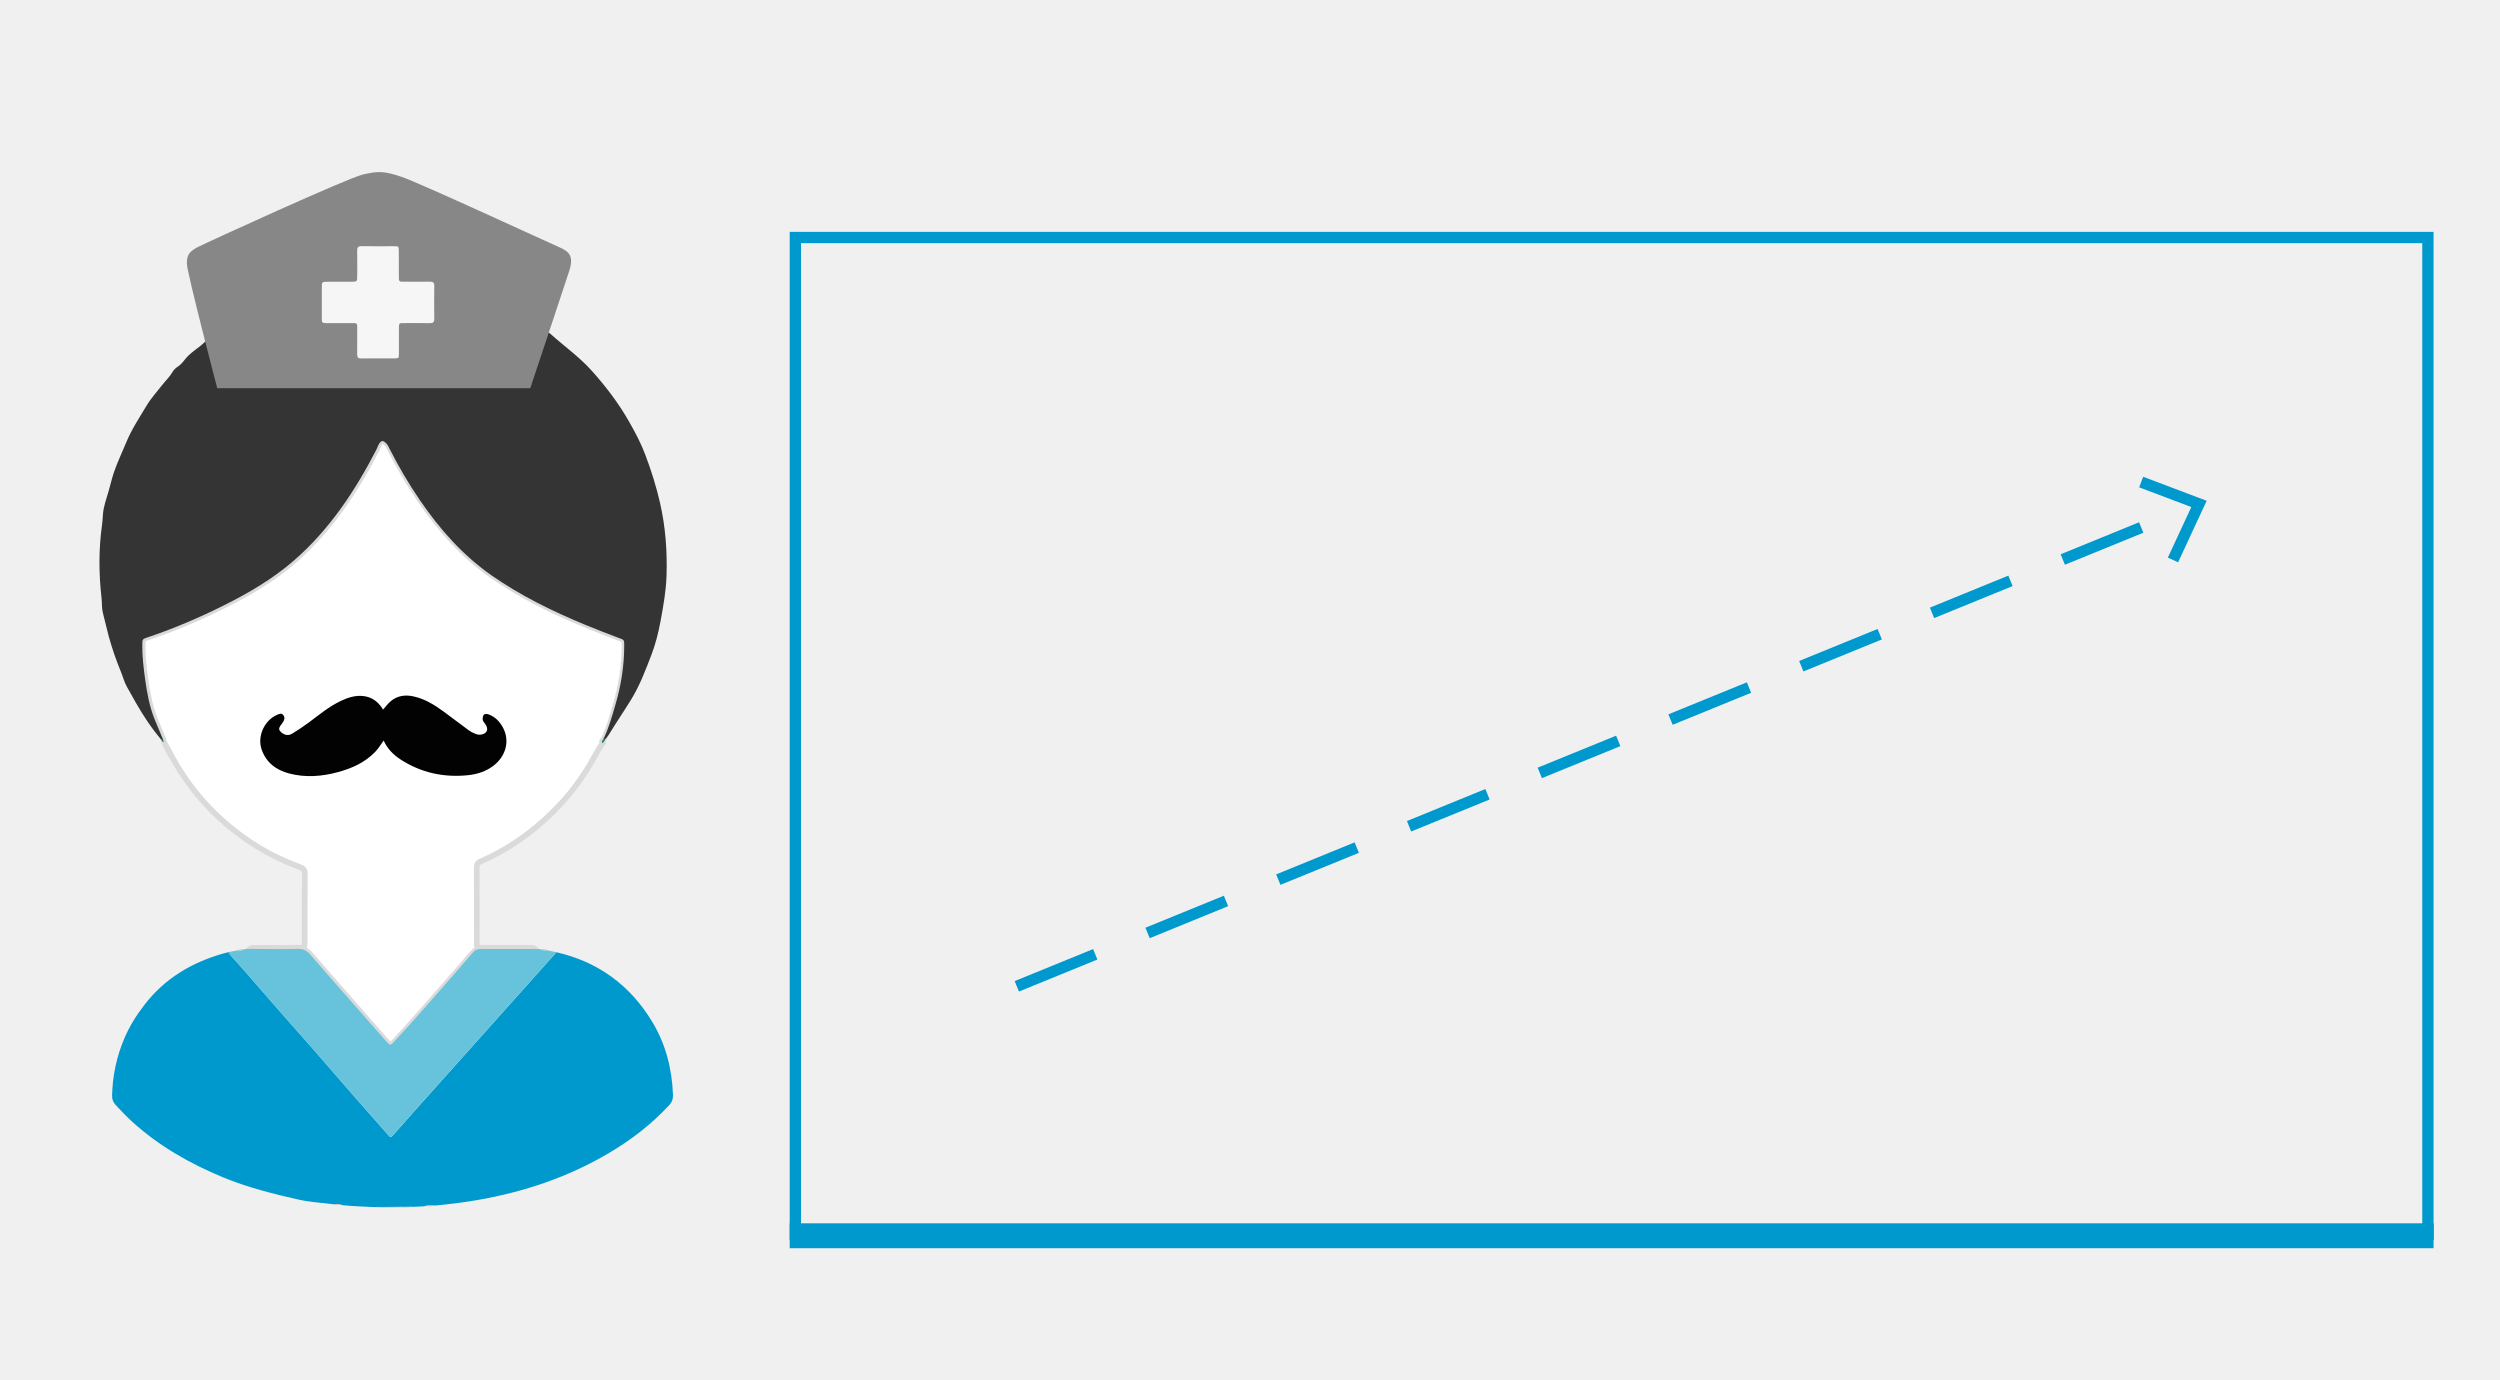
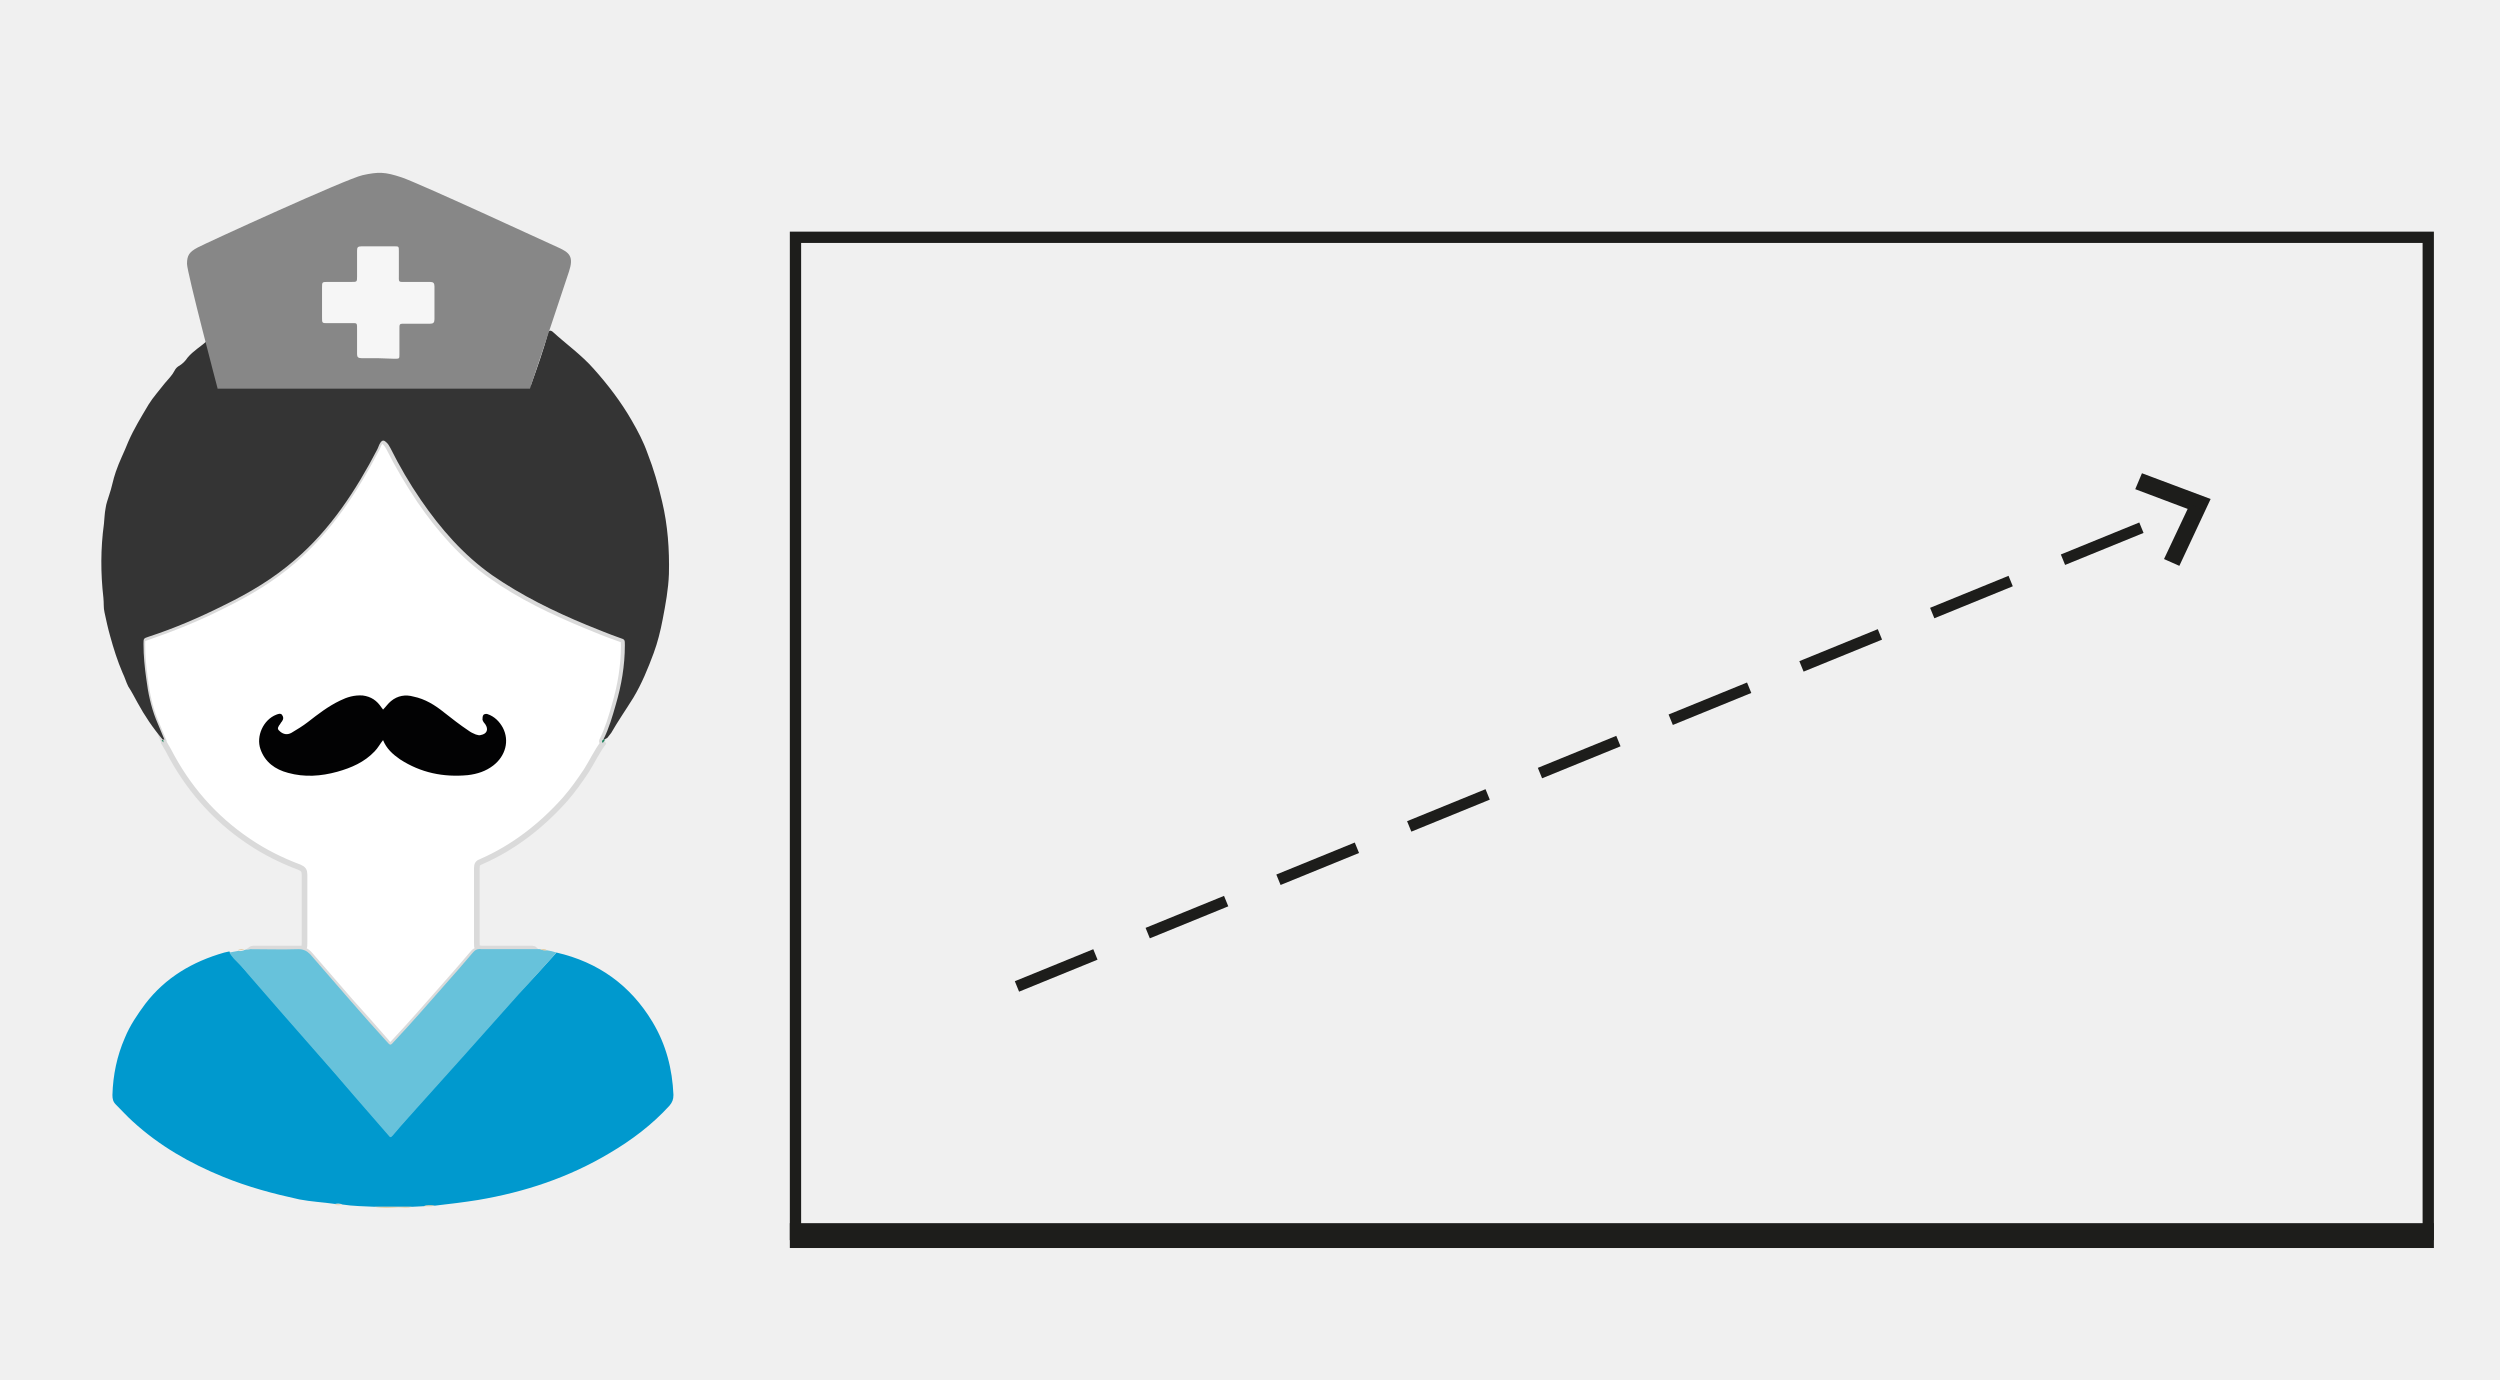
- <svg xmlns="http://www.w3.org/2000/svg" version="1.1" id="Lager_1" x="0px" y="0px" viewBox="0 0 442.51 244.25" style="enable-background:new 0 0 442.51 244.25;" xml:space="preserve">
+ <svg xmlns="http://www.w3.org/2000/svg" version="1.1" id="Lager_1" x="0px" y="0px" viewBox="0 0 442.5 244.2" style="enable-background:new 0 0 442.5 244.2;" xml:space="preserve">
  <style type="text/css">
	.st0{display:none;}
	.st1{display:inline;fill:none;}
	.st2{display:inline;}
	.st3{fill:none;stroke:#0099CE;stroke-width:50;stroke-miterlimit:10;}
	.st4{fill:#0099CE;}
	.st5{display:none;fill:none;stroke:#1E1E1C;stroke-width:2;stroke-miterlimit:10;}
	.st6{fill:#FFFFFF;stroke:#DADADA;stroke-miterlimit:10;}
	.st7{fill:#343434;}
	.st8{fill:#67C2DB;}
	.st9{fill:#878787;}
	.st10{fill:#F6F6F6;}
	.st11{fill:#E2CCA4;}
	.st12{fill:#157E56;}
	.st13{fill:#020203;}
- 	.st14{fill:none;stroke:#0099CE;stroke-width:2;stroke-miterlimit:10;stroke-dasharray:14.997,9.998;}
- 	.st15{fill:none;stroke:#0099CE;stroke-width:3;stroke-miterlimit:10;}
- 	.st16{fill:none;stroke:#0099CE;stroke-width:2;stroke-miterlimit:10;}
+ 	.st14{fill:#1D1D1B;stroke:#1D1D1B;stroke-width:2;stroke-miterlimit:10;stroke-dasharray:14.997,9.998;}
+ 	.st15{fill:#1D1D1B;stroke:#1D1D1B;stroke-miterlimit:10;}
+ 	.st16{fill:none;stroke:#1D1D1B;stroke-width:3;stroke-miterlimit:10;}
+ 	.st17{fill:none;stroke:#1D1D1B;stroke-width:2;stroke-miterlimit:10;}
</style>
  <g class="st0">
-     <line class="st1" x1="218.9" y1="200.2" x2="432.7" y2="58.73" />
+     <line class="st1" x1="218.9" y1="200.2" x2="432.7" y2="58.7" />
    <g class="st2">
-       <line class="st3" x1="218.9" y1="200.2" x2="377.34" y2="95.36" />
+       <line class="st3" x1="218.9" y1="200.2" x2="377.3" y2="95.4" />
      <g>
-         <path class="st4" d="M432.7,58.73c-19.65,26.9-41.06,64.78-49.54,95.51l-13.09-54.07l-44.64-33.18     C357.02,71.2,400.26,66.31,432.7,58.73z" />
+         <path class="st4" d="M432.7,58.7c-19.6,26.9-41.1,64.8-49.5,95.5l-13.1-54.1L325.4,67C357,71.2,400.3,66.3,432.7,58.7z" />
      </g>
    </g>
  </g>
-   <polyline class="st5" points="185.14,40.06 185.14,229.65 432.7,229.65 " />
+   <polyline class="st5" points="185.1,40.1 185.1,229.6 432.7,229.6 " />
  <g>
-     <path class="st6" d="M106.67,131.56c-1.1,1.52-1.86,3.24-2.88,4.81c-1.15,1.78-2.38,3.49-3.77,5.06c-4.18,4.7-9.07,8.47-14.85,11   c-0.56,0.24-0.78,0.51-0.78,1.11c0.01,4.46,0.01,8.91,0.01,13.37c0,0.82,0.03,0.84,0.88,0.85c2.74,0.01,5.48,0,8.21,0.01   c0.41,0,0.87-0.12,1.24,0.2c-3.17,0.01-6.33,0.02-9.5,0c-0.63-0.01-1.1,0.15-1.51,0.65c-1.75,2.06-3.53,4.07-5.3,6.11   c-2.82,3.23-5.65,6.46-8.57,9.6c-0.71,0.76-0.76,0.77-1.43,0.01c-2.1-2.36-4.18-4.75-6.26-7.13c-2.42-2.76-4.85-5.51-7.25-8.3   c-0.58-0.67-1.19-0.98-2.1-0.95c-2.85,0.06-5.7,0.01-8.55,0c0.38-0.29,0.83-0.19,1.25-0.19c2.46-0.02,4.92,0,7.39-0.02   c1.01,0,1.03-0.01,1.03-1.05c0.01-3.98-0.01-7.97,0.02-11.96c0.01-0.71-0.23-1.03-0.88-1.27c-3.2-1.19-6.23-2.69-9.05-4.61   c-6.1-4.14-10.84-9.48-14.18-16.06c-0.21-0.41-0.47-0.8-0.71-1.21c-0.04-0.08-0.08-0.17-0.11-0.25l0.01,0.02   c-0.02-0.13-0.05-0.26-0.08-0.39c-0.5-1.2-1.01-2.4-1.5-3.6c-0.92-2.27-1.35-4.64-1.69-7.05c-0.29-2.06-0.54-4.1-0.51-6.18   c0.02-1,0.01-1.02,0.92-1.32c4.62-1.55,9.08-3.45,13.44-5.63c4.46-2.22,8.72-4.71,12.48-7.98c6.29-5.48,10.82-12.29,14.6-19.64   c0.18-0.35,0.27-0.74,0.49-1.05c0.41-0.61,0.71-0.57,1.25-0.04c0.26,0.26,0.39,0.58,0.55,0.89c1.61,3.18,3.4,6.25,5.42,9.19   c3.5,5.1,7.53,9.69,12.63,13.26c5.21,3.65,10.88,6.41,16.73,8.82c1.94,0.79,3.89,1.55,5.86,2.29c0.93,0.35,0.93,0.32,0.93,1.32   c0,3.56-0.56,7.05-1.55,10.46c-0.62,2.11-1.2,4.23-2.18,6.22C106.52,131.11,106.47,131.32,106.67,131.56z" />
-     <path class="st7" d="M106.76,130.93c0.98-1.99,1.56-4.11,2.18-6.22c1-3.41,1.55-6.89,1.55-10.46c0-1.01,0-0.97-0.93-1.32   c-1.96-0.74-3.92-1.49-5.86-2.29c-5.85-2.42-11.52-5.18-16.73-8.82c-5.1-3.58-9.14-8.16-12.63-13.26   c-2.01-2.94-3.81-6.01-5.42-9.19c-0.16-0.31-0.28-0.62-0.55-0.89c-0.53-0.53-0.83-0.58-1.25,0.04c-0.21,0.32-0.31,0.71-0.49,1.05   c-3.79,7.35-8.31,14.17-14.6,19.64c-3.76,3.27-8.03,5.76-12.48,7.98c-4.36,2.18-8.82,4.08-13.44,5.63   c-0.92,0.31-0.91,0.32-0.92,1.32c-0.03,2.08,0.23,4.13,0.51,6.18c0.34,2.4,0.77,4.79,1.69,7.05c0.49,1.21,1,2.4,1.5,3.6   c-0.11-0.01-0.21-0.01-0.32-0.02c-1.74-2.03-3.2-4.25-4.52-6.56c-0.53-0.93-1.04-1.88-1.58-2.81c-0.44-0.76-0.65-1.64-0.98-2.45   c-0.87-2.12-1.64-4.27-2.24-6.49c-0.37-1.38-0.68-2.78-1.04-4.16c-0.21-0.79-0.14-1.7-0.23-2.55c-0.5-4.37-0.53-8.73,0.09-13.1   c0.13-0.92,0.1-1.85,0.28-2.78c0.15-0.75,0.38-1.51,0.6-2.2c0.45-1.39,0.74-2.82,1.2-4.21c0.62-1.82,1.45-3.52,2.17-5.28   c0.95-2.33,2.34-4.41,3.62-6.55c0.8-1.35,1.89-2.52,2.86-3.77c0.57-0.74,1.27-1.37,1.73-2.19c0.2-0.36,0.54-0.69,0.89-0.92   c0.56-0.36,0.95-0.83,1.36-1.36c0.96-1.23,2.39-1.95,3.49-3.05c0.39-0.39,0.74-0.1,0.91,0.3c0.27,0.67,0.53,1.35,0.71,2.05   c0.5,1.87,1.1,3.71,1.69,5.54c0.23,0.4,0.62,0.21,0.93,0.21c17.36,0.01,34.72,0.01,52.08,0.01c0.34,0,0.71,0.14,1.01-0.16   c1.07-3.05,2.17-6.08,3.01-9.2c0.12-0.44,0.42-0.53,0.76-0.23c2.44,2.2,5.13,4.09,7.34,6.55c2.54,2.83,4.82,5.82,6.69,9.13   c1.06,1.86,2.06,3.75,2.81,5.75c1.06,2.79,1.95,5.63,2.62,8.55c0.97,4.24,1.28,8.51,1.15,12.83c-0.08,2.72-0.56,5.38-1.05,8.04   c-0.38,2.05-0.88,4.07-1.62,6c-1.04,2.71-2.05,5.42-3.6,7.94c-1.28,2.08-2.66,4.1-3.92,6.17c-0.2,0.33-0.48,0.62-0.72,0.92   C106.99,130.95,106.88,130.94,106.76,130.93z" />
-     <path class="st4" d="M98.49,168.55c7.4,1.7,13.05,5.84,16.96,12.32c2.39,3.96,3.5,8.3,3.67,12.91c0.03,0.77-0.19,1.33-0.71,1.88   c-3.11,3.36-6.7,6.11-10.62,8.43c-7.22,4.27-15.03,6.89-23.27,8.32c-2.51,0.44-5.03,0.74-7.55,0.98c-0.68-0.02-1.37-0.05-2.03,0.14   c-0.65,0.03-1.31,0.06-1.97,0.09c-2.24,0.01-4.49,0.02-6.73,0.04c-1.91-0.11-3.83-0.13-5.73-0.35c-0.42-0.19-0.87-0.16-1.32-0.13   c-2.09-0.27-4.22-0.38-6.26-0.83c-4.57-1.03-9.11-2.16-13.46-3.96c-5.86-2.42-11.3-5.53-16.03-9.8c-1.04-0.95-2.02-1.97-2.97-3   c-0.45-0.5-0.65-1.01-0.63-1.68c0.08-3.52,0.8-6.9,2.18-10.14c0.92-2.16,2.16-4.12,3.59-5.97c3.61-4.66,8.39-7.47,13.98-9.05   c0.3-0.08,0.6-0.15,0.9-0.22c0.19,0.44,0.5,0.78,0.83,1.13c0.77,0.83,1.52,1.68,2.27,2.54c2,2.29,3.99,4.6,6,6.89   c1.91,2.18,3.83,4.33,5.74,6.5c2.44,2.79,4.86,5.61,7.3,8.4c2,2.3,4.03,4.58,6.03,6.86c0.49,0.56,0.5,0.56,0.95,0.04   c1.48-1.67,2.95-3.34,4.43-5c2.63-2.94,5.26-5.88,7.89-8.82c3.31-3.7,6.62-7.4,9.92-11.09C94.06,173.5,96.28,171.02,98.49,168.55z" />
-     <path class="st8" d="M98.49,168.55c-2.21,2.48-4.43,4.95-6.65,7.42c-3.31,3.7-6.62,7.4-9.92,11.09c-2.63,2.94-5.26,5.88-7.89,8.82   c-1.49,1.66-2.96,3.33-4.43,5c-0.46,0.52-0.47,0.52-0.95-0.04c-2.01-2.29-4.03-4.57-6.03-6.86c-2.44-2.8-4.85-5.61-7.3-8.4   c-1.91-2.18-3.83-4.33-5.74-6.5c-2.01-2.29-4-4.6-6-6.89c-0.74-0.85-1.5-1.7-2.27-2.54c-0.32-0.35-0.63-0.69-0.83-1.13   c0.55-0.1,1.1-0.22,1.64-0.32c0.41,0.07,0.81,0.02,1.18-0.19c0.31-0.01,0.62-0.04,0.92-0.05c2.85,0.01,5.7,0.06,8.55,0   c0.92-0.01,1.52,0.29,2.1,0.95c2.4,2.78,4.83,5.54,7.25,8.3c2.09,2.38,4.16,4.76,6.26,7.13c0.68,0.76,0.72,0.76,1.43-0.01   c2.93-3.14,5.75-6.37,8.57-9.6c1.77-2.03,3.56-4.05,5.3-6.11c0.43-0.5,0.89-0.66,1.52-0.65c3.17,0.02,6.33,0,9.5,0   c0.32,0.01,0.62,0.03,0.94,0.04c0.37,0.21,0.76,0.25,1.18,0.18C97.4,168.31,97.94,168.43,98.49,168.55z" />
-     <path class="st9" d="M38.45,68.71c0,0-5.37-20.51-5.37-22.04c0-1.54,0.4-2.14,1.94-2.94c1.54-0.8,26.38-12.16,29.18-12.83   s3.87-0.6,6.88,0.4c3.01,1,25.72,11.5,27.72,12.37s2.81,1.61,1.94,4.34s-6.88,20.7-6.88,20.7H38.45z" />
-     <path class="st10" d="M66.9,63.44c-0.98,0-1.96-0.02-2.93,0.01c-0.56,0.02-0.76-0.19-0.75-0.74c0.02-1.41,0.01-2.81,0.01-4.22   c0-1.46,0.1-1.29-1.35-1.29c-1.29-0.01-2.58,0-3.87,0c-1.04-0.01-1.05-0.01-1.05-1c-0.01-1.76-0.01-3.52,0-5.28   c0-1.04,0.01-1.05,1.12-1.05c1.37-0.01,2.74,0,4.1,0c1.04-0.01,1.04-0.01,1.05-1.01c0.01-1.49,0.02-2.97-0.01-4.46   c-0.01-0.59,0.14-0.84,0.79-0.83c1.91,0.04,3.83,0.01,5.75,0.01c0.8,0.01,0.82,0.02,0.83,0.88c0.01,1.33,0,2.66,0.01,3.99   c0.01,1.61-0.16,1.4,1.47,1.41c1.33,0.01,2.66,0.02,3.99-0.01c0.61-0.01,0.82,0.19,0.81,0.8c-0.03,1.91-0.03,3.83,0,5.75   c0.01,0.62-0.21,0.81-0.81,0.8c-1.41-0.03-2.81-0.01-4.22-0.01c-1.28,0-1.23-0.12-1.23,1.18c0,1.41,0.01,2.81,0,4.22   c-0.01,0.83-0.02,0.83-0.86,0.85C68.78,63.45,67.85,63.44,66.9,63.44z" />
-     <path class="st11" d="M66.25,213.64c2.24-0.01,4.49-0.02,6.73-0.04c-0.79,0.27-1.62,0.13-2.42,0.13   C69.11,213.75,67.67,213.88,66.25,213.64z" />
-     <path class="st11" d="M74.94,213.52c0.67-0.19,1.35-0.16,2.03-0.14C76.31,213.63,75.62,213.52,74.94,213.52z" />
-     <path class="st11" d="M59.2,213.16c0.45-0.03,0.89-0.06,1.32,0.13C60.07,213.29,59.62,213.4,59.2,213.16z" />
-     <path class="st12" d="M106.76,130.93c0.11,0.01,0.22,0.02,0.34,0.03c-0.14,0.2-0.29,0.4-0.43,0.61   C106.47,131.32,106.52,131.11,106.76,130.93z" />
-     <path class="st11" d="M43.31,168.01c-0.37,0.21-0.77,0.25-1.18,0.19C42.49,167.89,42.91,167.97,43.31,168.01z" />
-     <path class="st11" d="M96.85,168.19c-0.41,0.06-0.81,0.03-1.18-0.18C96.08,167.97,96.49,167.89,96.85,168.19z" />
-     <path class="st12" d="M28.58,130.97c0.1,0.01,0.21,0.01,0.32,0.02c0.03,0.13,0.05,0.26,0.08,0.39   C28.76,131.33,28.67,131.16,28.58,130.97z" />
-     <path class="st12" d="M28.97,131.36c0.04,0.08,0.08,0.16,0.11,0.25C29.05,131.53,29.01,131.44,28.97,131.36z" />
+     <path class="st6" d="M106.7,131.6c-1.1,1.5-1.9,3.2-2.9,4.8c-1.2,1.8-2.4,3.5-3.8,5.1c-4.2,4.7-9.1,8.5-14.8,11   c-0.6,0.2-0.8,0.5-0.8,1.1c0,4.5,0,8.9,0,13.4c0,0.8,0,0.8,0.9,0.9c2.7,0,5.5,0,8.2,0c0.4,0,0.9-0.1,1.2,0.2c-3.2,0-6.3,0-9.5,0   c-0.6,0-1.1,0.1-1.5,0.6c-1.8,2.1-3.5,4.1-5.3,6.1c-2.8,3.2-5.7,6.5-8.6,9.6c-0.7,0.8-0.8,0.8-1.4,0c-2.1-2.4-4.2-4.8-6.3-7.1   c-2.4-2.8-4.8-5.5-7.2-8.3c-0.6-0.7-1.2-1-2.1-0.9c-2.8,0.1-5.7,0-8.5,0c0.4-0.3,0.8-0.2,1.2-0.2c2.5,0,4.9,0,7.4,0c1,0,1,0,1-1.1   c0-4,0-8,0-12c0-0.7-0.2-1-0.9-1.3c-3.2-1.2-6.2-2.7-9-4.6c-6.1-4.1-10.8-9.5-14.2-16.1c-0.2-0.4-0.5-0.8-0.7-1.2   c0-0.1-0.1-0.2-0.1-0.2l0,0c0-0.1,0-0.3-0.1-0.4c-0.5-1.2-1-2.4-1.5-3.6c-0.9-2.3-1.4-4.6-1.7-7.1c-0.3-2.1-0.5-4.1-0.5-6.2   c0-1,0-1,0.9-1.3c4.6-1.6,9.1-3.4,13.4-5.6c4.5-2.2,8.7-4.7,12.5-8c6.3-5.5,10.8-12.3,14.6-19.6c0.2-0.3,0.3-0.7,0.5-1.1   c0.4-0.6,0.7-0.6,1.2,0c0.3,0.3,0.4,0.6,0.6,0.9c1.6,3.2,3.4,6.2,5.4,9.2c3.5,5.1,7.5,9.7,12.6,13.3c5.2,3.7,10.9,6.4,16.7,8.8   c1.9,0.8,3.9,1.6,5.9,2.3c0.9,0.3,0.9,0.3,0.9,1.3c0,3.6-0.6,7.1-1.6,10.5c-0.6,2.1-1.2,4.2-2.2,6.2   C106.5,131.1,106.5,131.3,106.7,131.6z" />
+     <path class="st7" d="M106.8,130.9c1-2,1.6-4.1,2.2-6.2c1-3.4,1.6-6.9,1.6-10.5c0-1,0-1-0.9-1.3c-2-0.7-3.9-1.5-5.9-2.3   c-5.8-2.4-11.5-5.2-16.7-8.8c-5.1-3.6-9.1-8.2-12.6-13.3c-2-2.9-3.8-6-5.4-9.2c-0.2-0.3-0.3-0.6-0.6-0.9c-0.5-0.5-0.8-0.6-1.2,0   c-0.2,0.3-0.3,0.7-0.5,1.1c-3.8,7.3-8.3,14.2-14.6,19.6c-3.8,3.3-8,5.8-12.5,8c-4.4,2.2-8.8,4.1-13.4,5.6c-0.9,0.3-0.9,0.3-0.9,1.3   c0,2.1,0.2,4.1,0.5,6.2c0.3,2.4,0.8,4.8,1.7,7.1c0.5,1.2,1,2.4,1.5,3.6c-0.1,0-0.2,0-0.3,0c-1.7-2-3.2-4.2-4.5-6.6   c-0.5-0.9-1-1.9-1.6-2.8c-0.4-0.8-0.6-1.6-1-2.4c-0.9-2.1-1.6-4.3-2.2-6.5c-0.4-1.4-0.7-2.8-1-4.2c-0.2-0.8-0.1-1.7-0.2-2.6   c-0.5-4.4-0.5-8.7,0.1-13.1c0.1-0.9,0.1-1.8,0.3-2.8c0.1-0.8,0.4-1.5,0.6-2.2c0.5-1.4,0.7-2.8,1.2-4.2c0.6-1.8,1.5-3.5,2.2-5.3   c1-2.3,2.3-4.4,3.6-6.6c0.8-1.3,1.9-2.5,2.9-3.8c0.6-0.7,1.3-1.4,1.7-2.2c0.2-0.4,0.5-0.7,0.9-0.9c0.6-0.4,1-0.8,1.4-1.4   c1-1.2,2.4-2,3.5-3c0.4-0.4,0.7-0.1,0.9,0.3c0.3,0.7,0.5,1.3,0.7,2c0.5,1.9,1.1,3.7,1.7,5.5c0.2,0.4,0.6,0.2,0.9,0.2   c17.4,0,34.7,0,52.1,0c0.3,0,0.7,0.1,1-0.2c1.1-3.1,2.2-6.1,3-9.2c0.1-0.4,0.4-0.5,0.8-0.2c2.4,2.2,5.1,4.1,7.3,6.6   c2.5,2.8,4.8,5.8,6.7,9.1c1.1,1.9,2.1,3.8,2.8,5.8c1.1,2.8,1.9,5.6,2.6,8.6c1,4.2,1.3,8.5,1.2,12.8c-0.1,2.7-0.6,5.4-1.1,8   c-0.4,2.1-0.9,4.1-1.6,6c-1,2.7-2.1,5.4-3.6,7.9c-1.3,2.1-2.7,4.1-3.9,6.2c-0.2,0.3-0.5,0.6-0.7,0.9   C107,130.9,106.9,130.9,106.8,130.9z" />
+     <path class="st4" d="M98.5,168.6c7.4,1.7,13.1,5.8,17,12.3c2.4,4,3.5,8.3,3.7,12.9c0,0.8-0.2,1.3-0.7,1.9   c-3.1,3.4-6.7,6.1-10.6,8.4c-7.2,4.3-15,6.9-23.3,8.3c-2.5,0.4-5,0.7-7.6,1c-0.7,0-1.4-0.1-2,0.1c-0.7,0-1.3,0.1-2,0.1   c-2.2,0-4.5,0-6.7,0c-1.9-0.1-3.8-0.1-5.7-0.4c-0.4-0.2-0.9-0.2-1.3-0.1c-2.1-0.3-4.2-0.4-6.3-0.8c-4.6-1-9.1-2.2-13.5-4   c-5.9-2.4-11.3-5.5-16-9.8c-1-0.9-2-2-3-3c-0.5-0.5-0.6-1-0.6-1.7c0.1-3.5,0.8-6.9,2.2-10.1c0.9-2.2,2.2-4.1,3.6-6   c3.6-4.7,8.4-7.5,14-9.1c0.3-0.1,0.6-0.1,0.9-0.2c0.2,0.4,0.5,0.8,0.8,1.1c0.8,0.8,1.5,1.7,2.3,2.5c2,2.3,4,4.6,6,6.9   c1.9,2.2,3.8,4.3,5.7,6.5c2.4,2.8,4.9,5.6,7.3,8.4c2,2.3,4,4.6,6,6.9c0.5,0.6,0.5,0.6,0.9,0c1.5-1.7,2.9-3.3,4.4-5   c2.6-2.9,5.3-5.9,7.9-8.8c3.3-3.7,6.6-7.4,9.9-11.1C94.1,173.5,96.3,171,98.5,168.6z" />
+     <path class="st8" d="M98.5,168.6c-2.2,2.5-4.4,4.9-6.7,7.4c-3.3,3.7-6.6,7.4-9.9,11.1c-2.6,2.9-5.3,5.9-7.9,8.8   c-1.5,1.7-3,3.3-4.4,5c-0.5,0.5-0.5,0.5-0.9,0c-2-2.3-4-4.6-6-6.9c-2.4-2.8-4.8-5.6-7.3-8.4c-1.9-2.2-3.8-4.3-5.7-6.5   c-2-2.3-4-4.6-6-6.9c-0.7-0.9-1.5-1.7-2.3-2.5c-0.3-0.4-0.6-0.7-0.8-1.1c0.5-0.1,1.1-0.2,1.6-0.3c0.4,0.1,0.8,0,1.2-0.2   c0.3,0,0.6,0,0.9-0.1c2.8,0,5.7,0.1,8.5,0c0.9,0,1.5,0.3,2.1,0.9c2.4,2.8,4.8,5.5,7.2,8.3c2.1,2.4,4.2,4.8,6.3,7.1   c0.7,0.8,0.7,0.8,1.4,0c2.9-3.1,5.8-6.4,8.6-9.6c1.8-2,3.6-4.1,5.3-6.1c0.4-0.5,0.9-0.7,1.5-0.6c3.2,0,6.3,0,9.5,0   c0.3,0,0.6,0,0.9,0c0.4,0.2,0.8,0.2,1.2,0.2C97.4,168.3,97.9,168.4,98.5,168.6z" />
+     <path class="st9" d="M38.5,68.7c0,0-5.4-20.5-5.4-22c0-1.5,0.4-2.1,1.9-2.9c1.5-0.8,26.4-12.2,29.2-12.8s3.9-0.6,6.9,0.4   c3,1,25.7,11.5,27.7,12.4s2.8,1.6,1.9,4.3s-6.9,20.7-6.9,20.7H38.5z" />
+     <path class="st10" d="M66.9,63.4c-1,0-2,0-2.9,0c-0.6,0-0.8-0.2-0.8-0.7c0-1.4,0-2.8,0-4.2c0-1.5,0.1-1.3-1.3-1.3   c-1.3,0-2.6,0-3.9,0c-1,0-1,0-1-1c0-1.8,0-3.5,0-5.3c0-1,0-1,1.1-1c1.4,0,2.7,0,4.1,0c1,0,1,0,1-1c0-1.5,0-3,0-4.5   c0-0.6,0.1-0.8,0.8-0.8c1.9,0,3.8,0,5.8,0c0.8,0,0.8,0,0.8,0.9c0,1.3,0,2.7,0,4c0,1.6-0.2,1.4,1.5,1.4c1.3,0,2.7,0,4,0   c0.6,0,0.8,0.2,0.8,0.8c0,1.9,0,3.8,0,5.8c0,0.6-0.2,0.8-0.8,0.8c-1.4,0-2.8,0-4.2,0c-1.3,0-1.2-0.1-1.2,1.2c0,1.4,0,2.8,0,4.2   c0,0.8,0,0.8-0.9,0.8C68.8,63.5,67.8,63.4,66.9,63.4z" />
+     <path class="st11" d="M66.2,213.6c2.2,0,4.5,0,6.7,0c-0.8,0.3-1.6,0.1-2.4,0.1C69.1,213.8,67.7,213.9,66.2,213.6z" />
+     <path class="st11" d="M74.9,213.5c0.7-0.2,1.3-0.2,2-0.1C76.3,213.6,75.6,213.5,74.9,213.5z" />
+     <path class="st11" d="M59.2,213.2c0.5,0,0.9-0.1,1.3,0.1C60.1,213.3,59.6,213.4,59.2,213.2z" />
+     <path class="st12" d="M106.8,130.9c0.1,0,0.2,0,0.3,0c-0.1,0.2-0.3,0.4-0.4,0.6C106.5,131.3,106.5,131.1,106.8,130.9z" />
+     <path class="st11" d="M43.3,168c-0.4,0.2-0.8,0.2-1.2,0.2C42.5,167.9,42.9,168,43.3,168z" />
+     <path class="st11" d="M96.8,168.2c-0.4,0.1-0.8,0-1.2-0.2C96.1,168,96.5,167.9,96.8,168.2z" />
+     <path class="st12" d="M28.6,131c0.1,0,0.2,0,0.3,0c0,0.1,0,0.3,0.1,0.4C28.8,131.3,28.7,131.2,28.6,131z" />
+     <path class="st12" d="M29,131.4c0,0.1,0.1,0.2,0.1,0.2C29,131.5,29,131.4,29,131.4z" />
    <g>
-       <path class="st13" d="M67.79,125.61c0.47-0.52,0.87-1.08,1.39-1.51c1.18-0.98,2.57-1.16,4.03-0.83c2.04,0.44,3.75,1.54,5.41,2.75    c1.44,1.05,2.85,2.15,4.29,3.2c0.39,0.29,0.83,0.51,1.28,0.69c0.28,0.11,0.65,0.17,0.95,0.12c1.09-0.17,1.4-0.98,0.76-1.86    c-0.18-0.25-0.41-0.5-0.46-0.78c-0.04-0.29,0.04-0.66,0.21-0.89c0.1-0.14,0.52-0.16,0.74-0.08c1.23,0.41,2.07,1.3,2.66,2.41    c1.22,2.31,0.5,5.03-1.71,6.71c-1.32,1.01-2.84,1.49-4.46,1.67c-4.31,0.45-8.33-0.42-11.98-2.78c-1.31-0.85-2.36-1.94-2.99-3.35    c-0.48,0.65-0.9,1.37-1.46,1.96c-1.8,1.9-4.11,2.94-6.6,3.62c-2.87,0.78-5.75,1.01-8.66,0.25c-2.32-0.61-4.07-1.92-4.88-4.25    c-0.81-2.3,0.48-5.18,2.75-6.14c0.35-0.14,0.74-0.35,1.05,0.02c0.35,0.39,0.28,0.83,0,1.25c-0.16,0.24-0.35,0.46-0.5,0.7    c-0.31,0.47-0.26,0.74,0.17,1.13c0.6,0.53,1.28,0.64,1.95,0.23c1-0.61,1.97-1.25,2.91-1.95c1.84-1.37,3.59-2.84,5.68-3.83    c1.25-0.59,2.54-1.02,3.96-0.87c1.47,0.16,2.54,0.92,3.35,2.12C67.67,125.41,67.74,125.53,67.79,125.61z" />
+       <path class="st13" d="M67.8,125.6c0.5-0.5,0.9-1.1,1.4-1.5c1.2-1,2.6-1.2,4-0.8c2,0.4,3.8,1.5,5.4,2.8c1.4,1.1,2.8,2.2,4.3,3.2    c0.4,0.3,0.8,0.5,1.3,0.7c0.3,0.1,0.7,0.2,0.9,0.1c1.1-0.2,1.4-1,0.8-1.9c-0.2-0.2-0.4-0.5-0.5-0.8c0-0.3,0-0.7,0.2-0.9    c0.1-0.1,0.5-0.2,0.7-0.1c1.2,0.4,2.1,1.3,2.7,2.4c1.2,2.3,0.5,5-1.7,6.7c-1.3,1-2.8,1.5-4.5,1.7c-4.3,0.4-8.3-0.4-12-2.8    c-1.3-0.9-2.4-1.9-3-3.4c-0.5,0.6-0.9,1.4-1.5,2c-1.8,1.9-4.1,2.9-6.6,3.6c-2.9,0.8-5.8,1-8.7,0.2c-2.3-0.6-4.1-1.9-4.9-4.2    c-0.8-2.3,0.5-5.2,2.8-6.1c0.3-0.1,0.7-0.3,1,0c0.3,0.4,0.3,0.8,0,1.2c-0.2,0.2-0.3,0.5-0.5,0.7c-0.3,0.5-0.3,0.7,0.2,1.1    c0.6,0.5,1.3,0.6,2,0.2c1-0.6,2-1.2,2.9-1.9c1.8-1.4,3.6-2.8,5.7-3.8c1.2-0.6,2.5-1,4-0.9c1.5,0.2,2.5,0.9,3.3,2.1    C67.7,125.4,67.7,125.5,67.8,125.6z" />
    </g>
  </g>
  <g>
    <g>
-       <line class="st14" x1="179.98" y1="174.58" x2="388.58" y2="89.46" />
+       <line class="st14" x1="180" y1="174.6" x2="388.6" y2="89.5" />
      <g>
-         <polygon class="st4" points="385.53,99.53 383.72,98.69 387.87,89.75 378.64,86.26 379.35,84.39 390.59,88.64    " />
+         <polygon class="st15" points="385.5,99.5 383.7,98.7 387.9,89.8 378.6,86.3 379.4,84.4 390.6,88.6    " />
      </g>
    </g>
  </g>
-   <line class="st15" x1="139.78" y1="218.03" x2="430.78" y2="218.03" />
-   <rect x="140.78" y="42.04" class="st16" width="288.97" height="177.9" />
+   <line class="st16" x1="139.8" y1="218" x2="430.8" y2="218" />
+   <rect x="140.8" y="42" class="st17" width="289" height="177.9" />
</svg>
